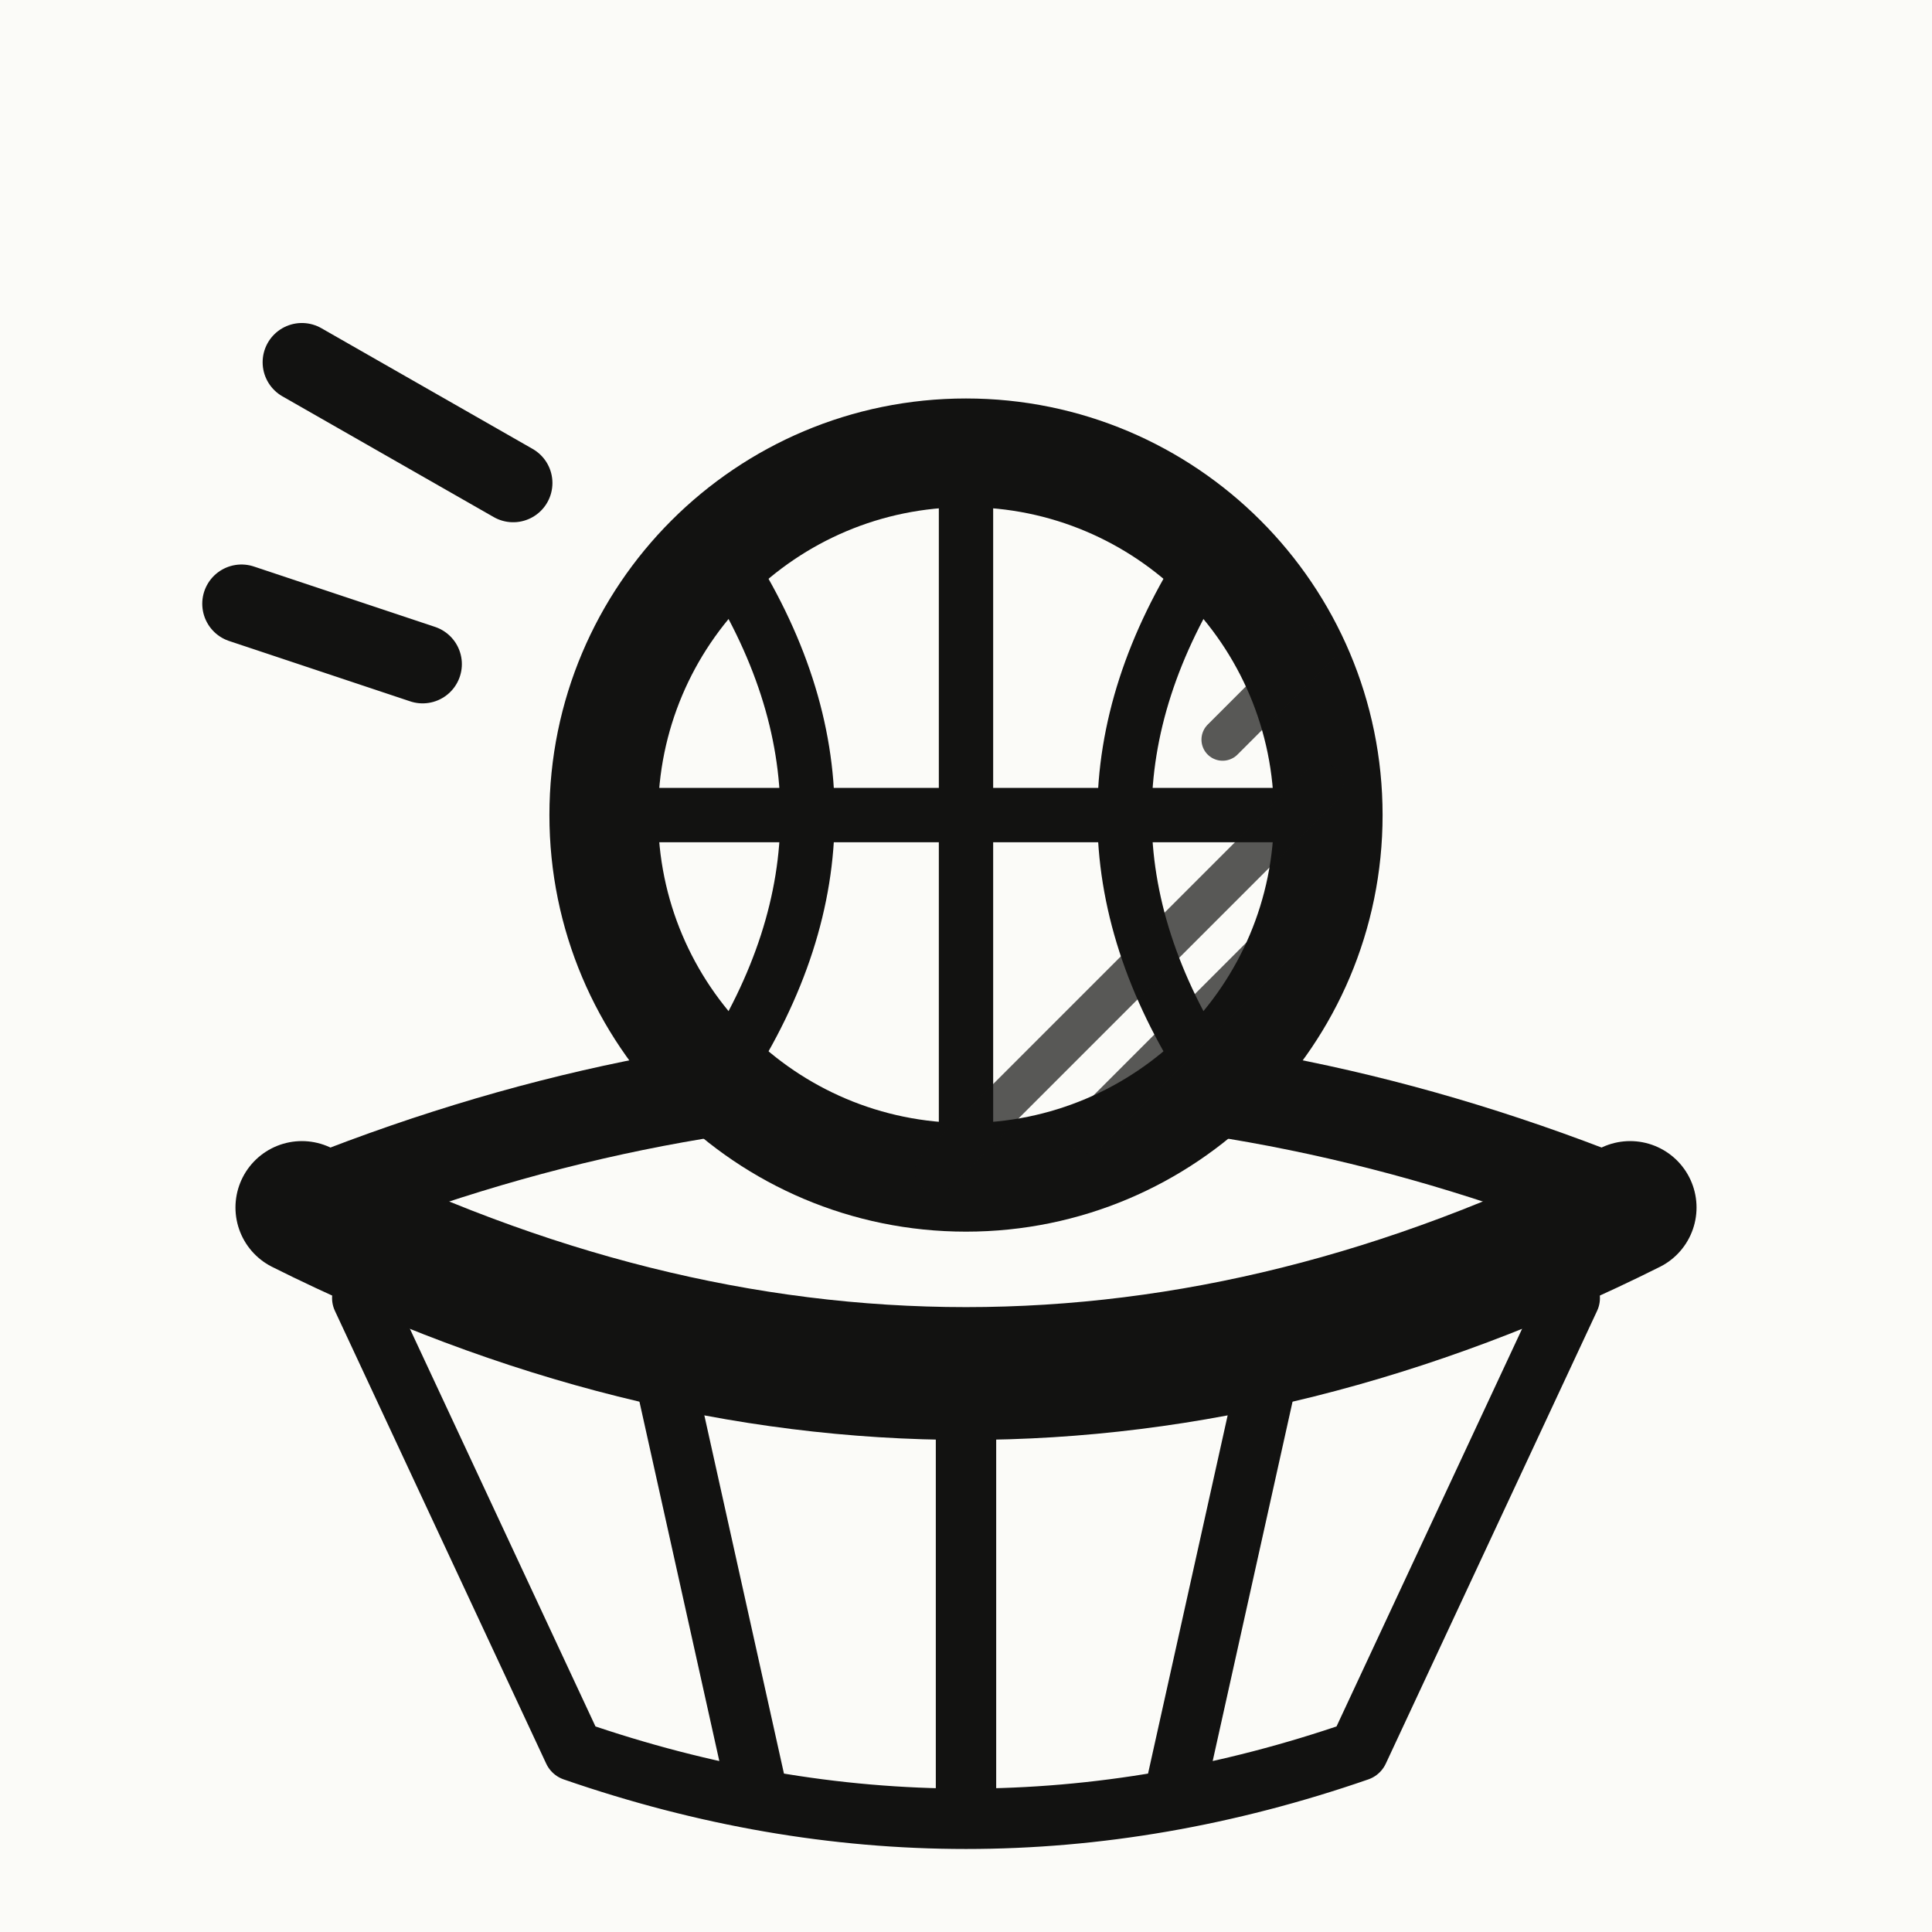
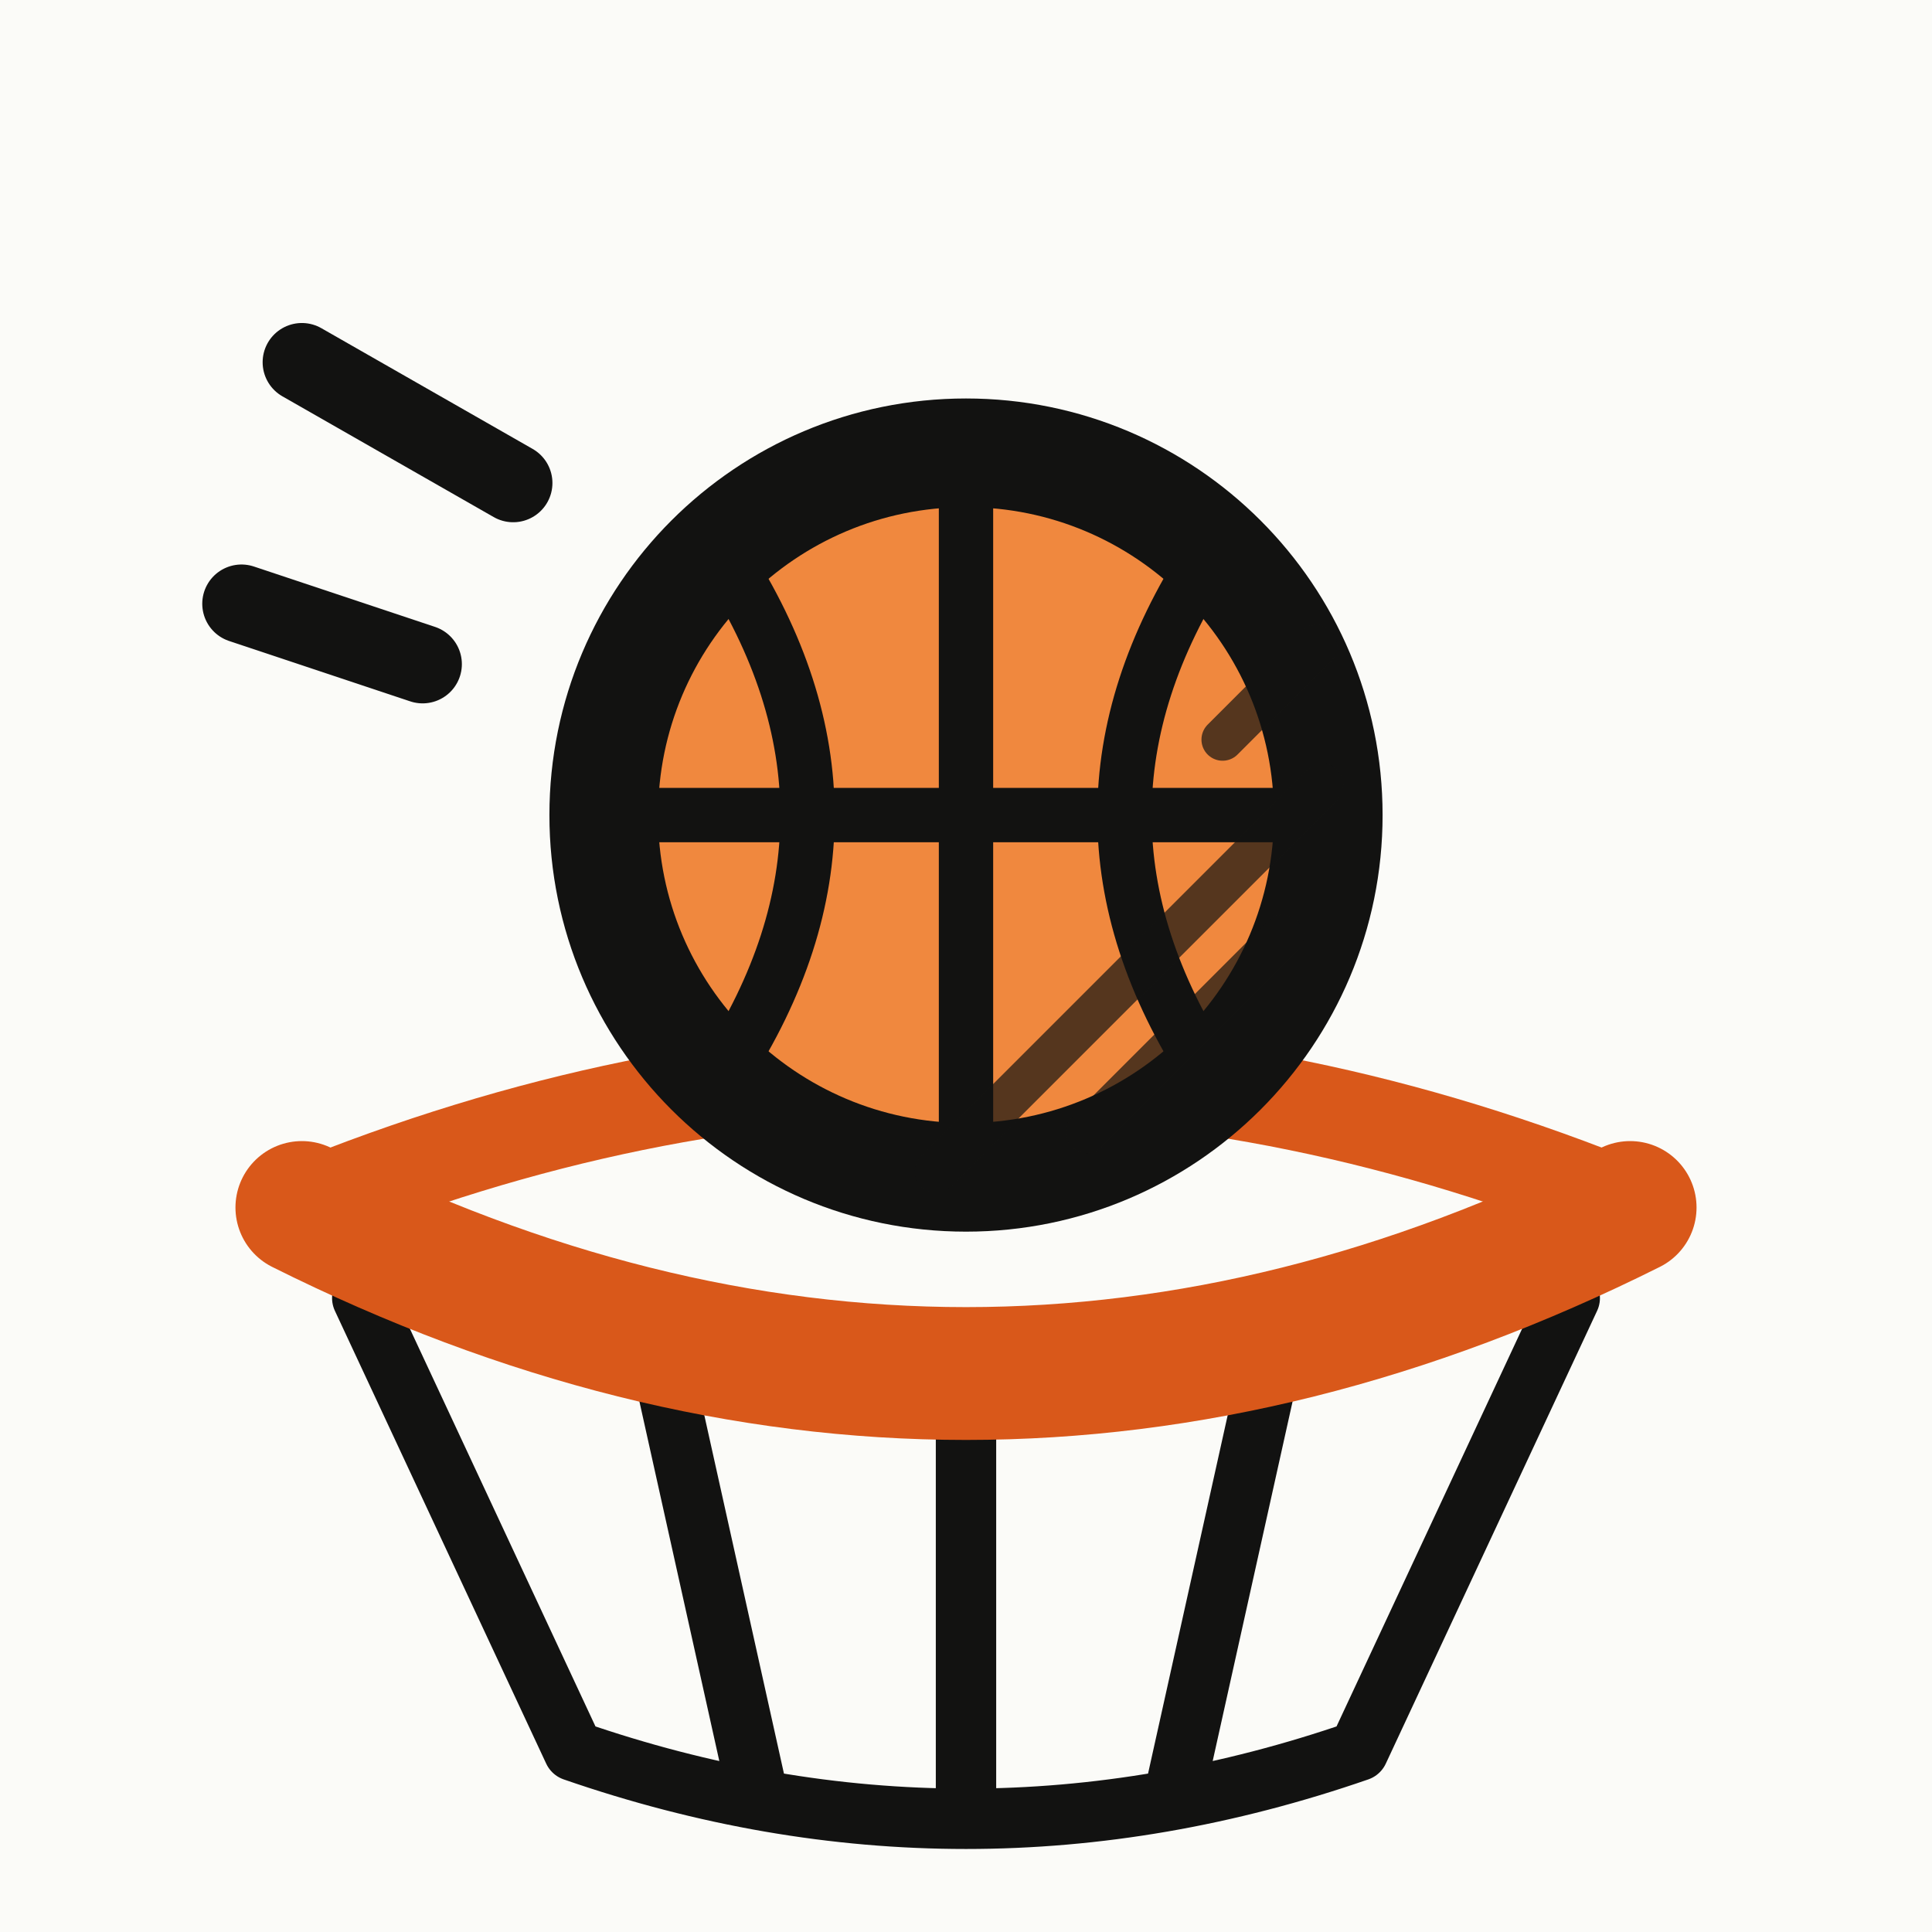
<svg xmlns="http://www.w3.org/2000/svg" viewBox="0 0 64 64" width="512" height="512">
  <rect width="64" height="64" fill="#fbfbf8" />
  <g fill="none" stroke="#121211" stroke-linecap="round" stroke-linejoin="round">
    <path d="M10 12 L17 16 M8 20 L14 22" stroke-width="2.6" />
-     <path d="M10 40 Q32 31 54 40" stroke-width="3" />
-     <circle cx="32" cy="27" r="12" stroke-width="3.6" style="fill:#fbfbf8" />
+     <path d="M10 40 Q32 31 54 40" stroke-width="3" style="stroke:#d9581a" />
+     <circle cx="32" cy="27" r="12" stroke-width="3.6" style="fill:#f0883e" />
    <path d="M20.5 27 H43.5 M32 15 V39 M24 18.5 Q29.5 27 24 35.5 M40 18.5 Q34.5 27 40 35.5" stroke-width="1.8" />
    <path d="M36 37.5 L42.5 31 M31 38.8 L43.8 26 M40.5 24.5 L43.6 21.4" stroke-width="1.4" opacity=".7" />
    <path d="M12 43 L19 58 M22 45.5 L25 59 M32 46 L32 60 M42 45.5 L39 59 M52 43 L45 58 M19 58 Q32 62.5 45 58" stroke-width="2" />
-     <path d="M10 40 Q32 51 54 40" stroke-width="4.4" />
+     <path d="M10 40 Q32 51 54 40" stroke-width="4.4" style="stroke:#d9581a" />
  </g>
</svg>
